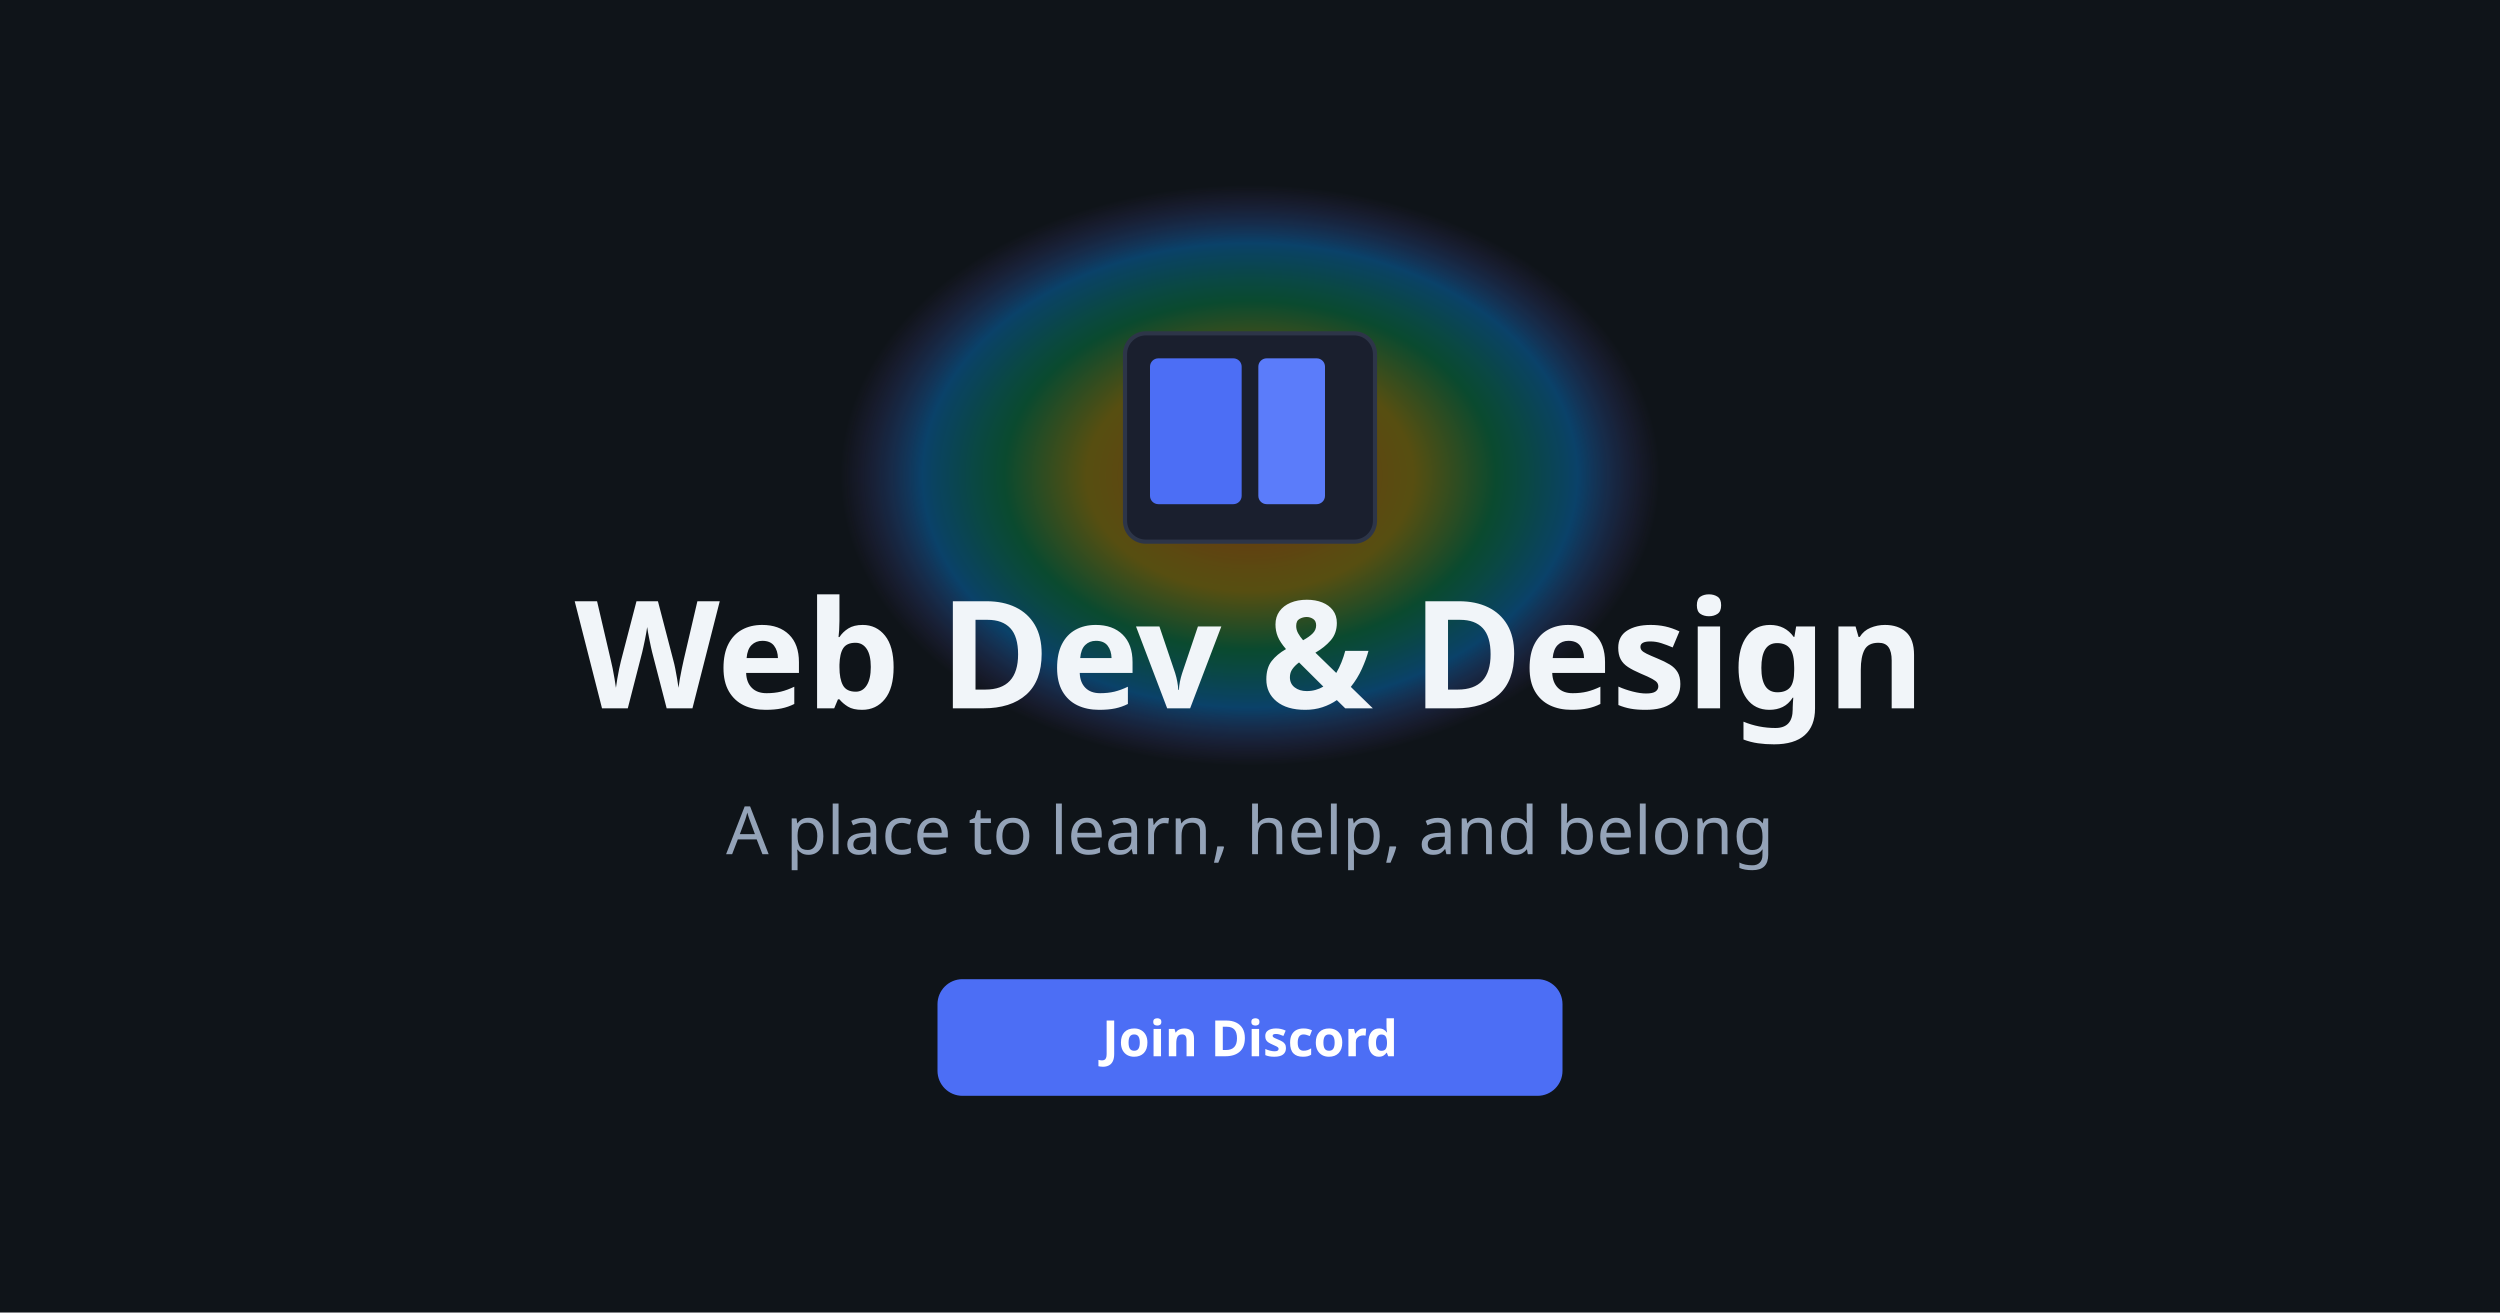
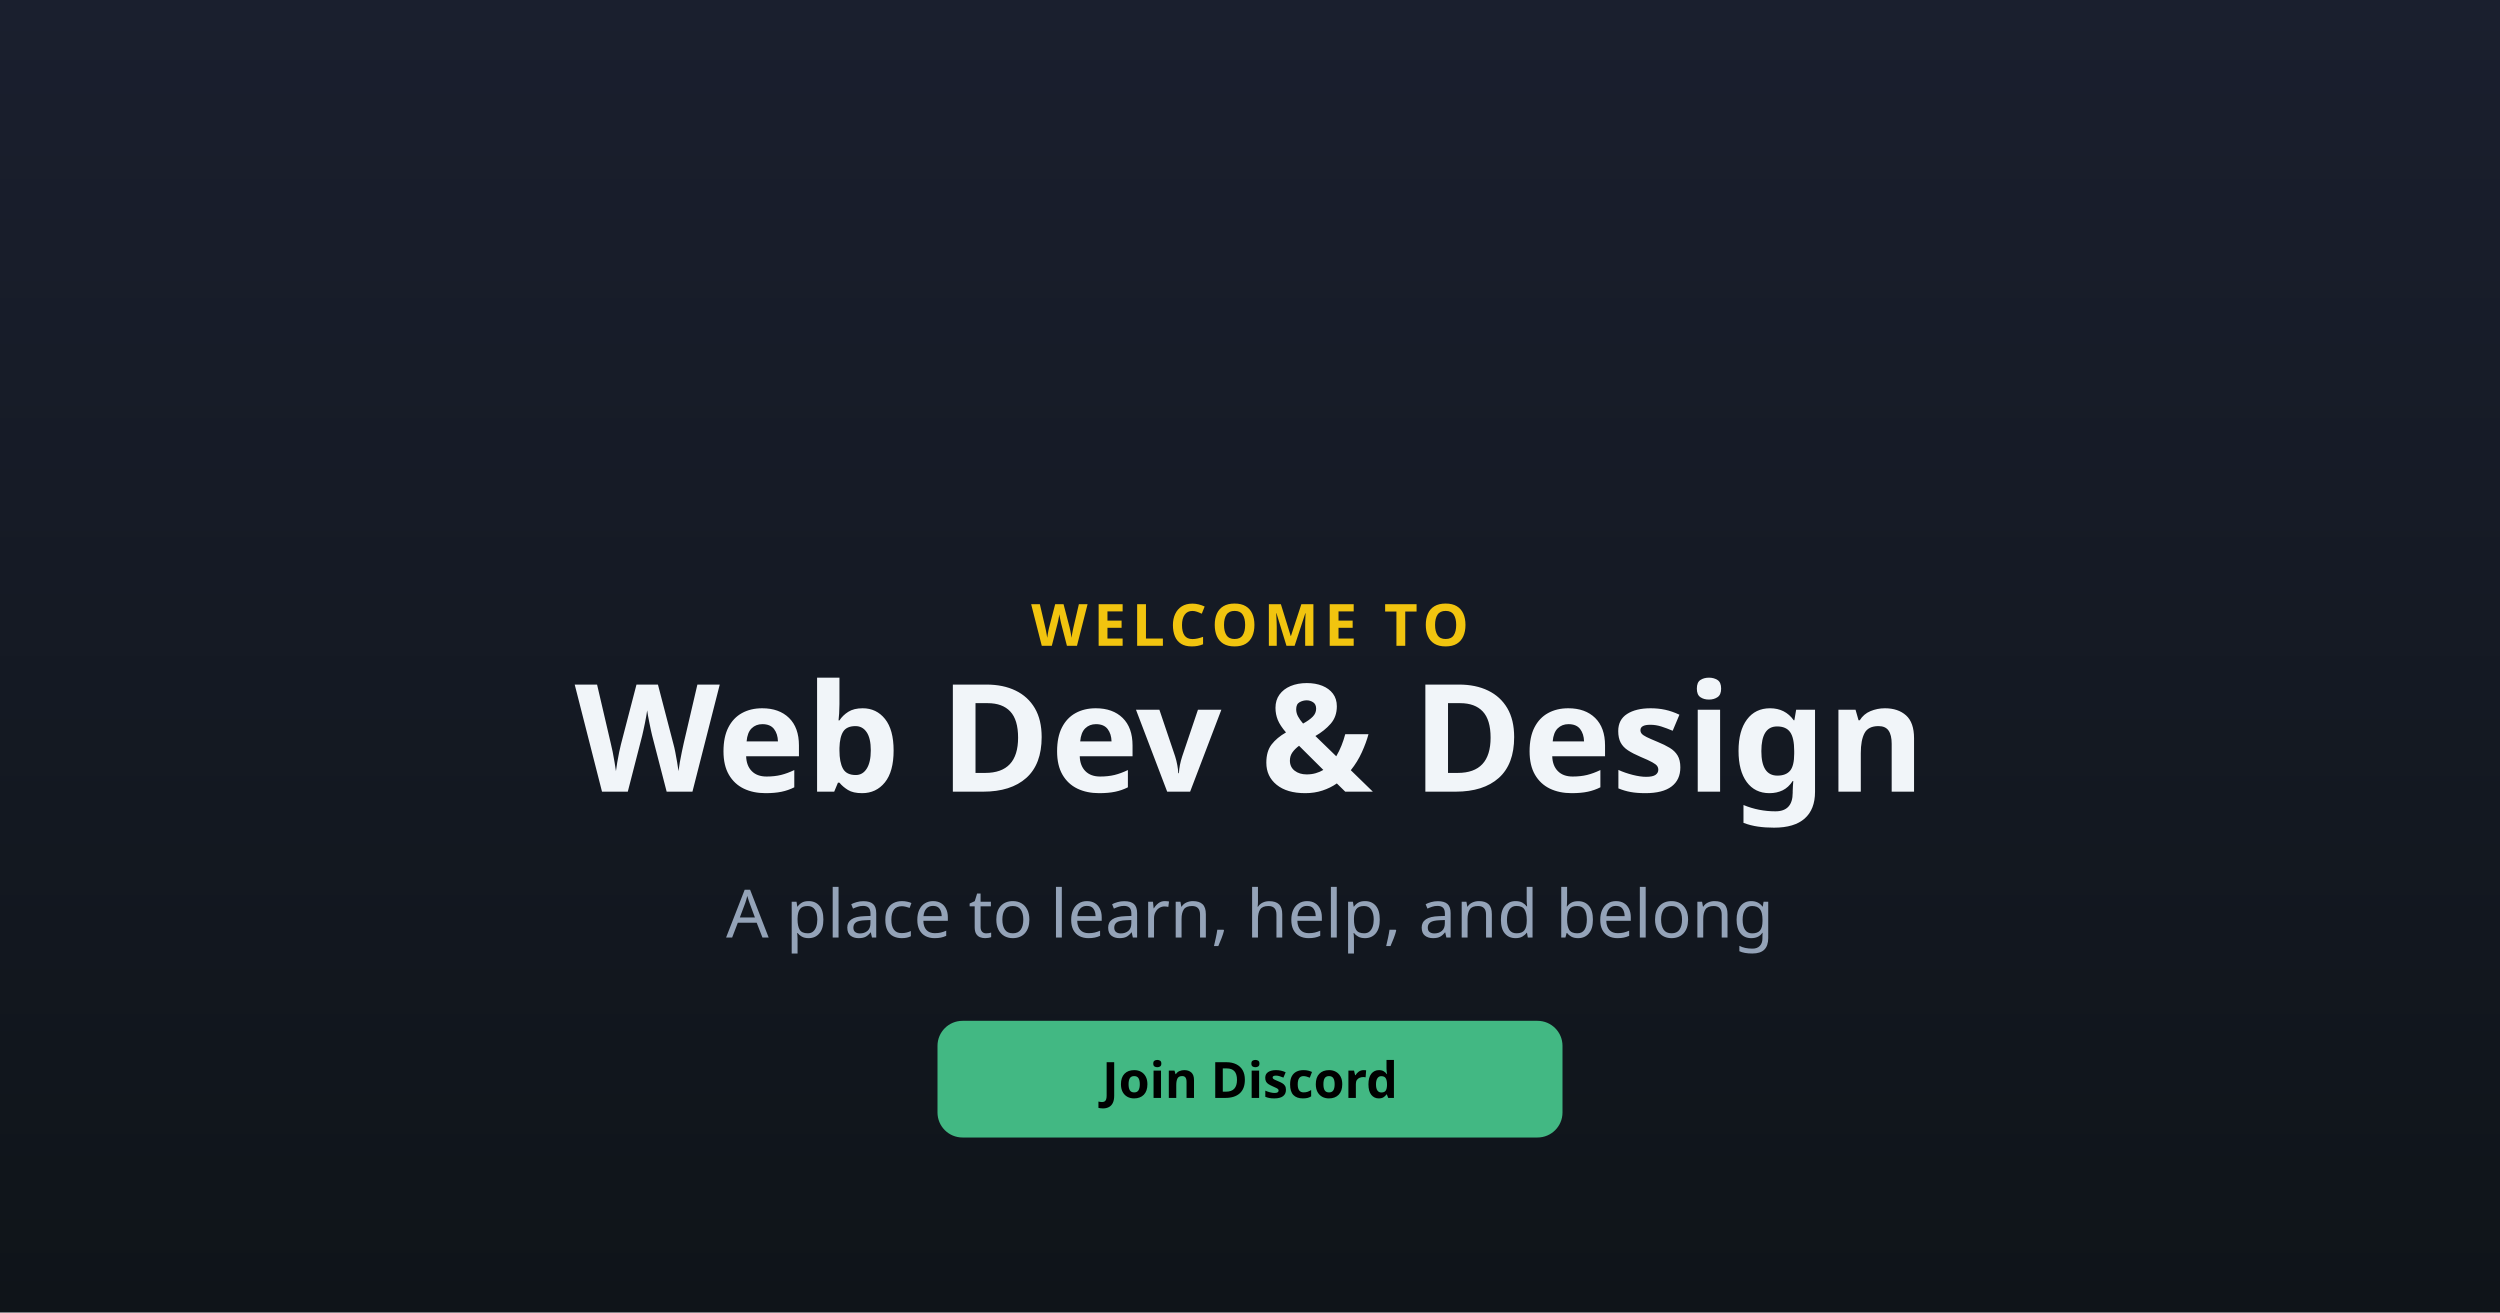
<svg xmlns="http://www.w3.org/2000/svg" width="1200" height="630" viewBox="0 0 1200 630" fill="none">
  <defs>
-     <radialGradient id="og-pride" cx="50%" cy="42%" r="35%">
-       <stop offset="0%" stop-color="#ff0080" stop-opacity="0.4" />
-       <stop offset="20%" stop-color="#ff8c00" stop-opacity="0.35" />
-       <stop offset="40%" stop-color="#ffd700" stop-opacity="0.3" />
-       <stop offset="60%" stop-color="#00c864" stop-opacity="0.3" />
-       <stop offset="80%" stop-color="#0096ff" stop-opacity="0.35" />
-       <stop offset="100%" stop-color="#8250dc" stop-opacity="0" />
-     </radialGradient>
+     <linearGradient id="og-bg" x1="600" y1="0" x2="600" y2="630" gradientUnits="userSpaceOnUse">
+       <stop offset="0%" stop-color="#1a1f2e" />
+       <stop offset="100%" stop-color="#0f1419" />
+     </linearGradient>
  </defs>
-   <rect width="1200" height="630" fill="#0f1419" />
-   <ellipse cx="600" cy="260" rx="280" ry="200" fill="url(#og-pride)" />
-   <rect x="540" y="160" width="120" height="100" rx="10" fill="#1a1f2e" stroke="#2d3548" stroke-width="2" />
-   <rect x="552" y="172" width="44" height="70" rx="4" fill="#4c6ef5" />
-   <rect x="604" y="172" width="32" height="70" rx="4" fill="#5b7cfa" />
-   <text x="600" y="340" text-anchor="middle" font-family="system-ui, sans-serif" font-size="72" font-weight="700" fill="#f1f5f9">Web Dev &amp; Design</text>
-   <text x="600" y="410" text-anchor="middle" font-family="system-ui, sans-serif" font-size="32" fill="#94a3b8">A place to learn, help, and belong</text>
-   <rect x="450" y="470" width="300" height="56" rx="12" fill="#4c6ef5" />
-   <text x="600" y="507" text-anchor="middle" font-family="system-ui, sans-serif" font-size="24" font-weight="600" fill="#ffffff">Join Discord</text>
+   <rect width="1200" height="630" fill="url(#og-bg)" />
+   <text x="600" y="310" text-anchor="middle" font-family="system-ui, sans-serif" font-size="28" font-weight="600" letter-spacing="0.1em" fill="#f1c40f">WELCOME TO</text>
+   <text x="600" y="380" text-anchor="middle" font-family="system-ui, sans-serif" font-size="72" font-weight="700" fill="#f1f5f9">Web Dev &amp; Design</text>
+   <text x="600" y="450" text-anchor="middle" font-family="system-ui, sans-serif" font-size="32" fill="#94a3b8">A place to learn, help, and belong</text>
+   <rect x="450" y="490" width="300" height="56" rx="12" fill="#42b883" />
+   <text x="600" y="527" text-anchor="middle" font-family="system-ui, sans-serif" font-size="24" font-weight="600" fill="#000000">Join Discord</text>
</svg>
